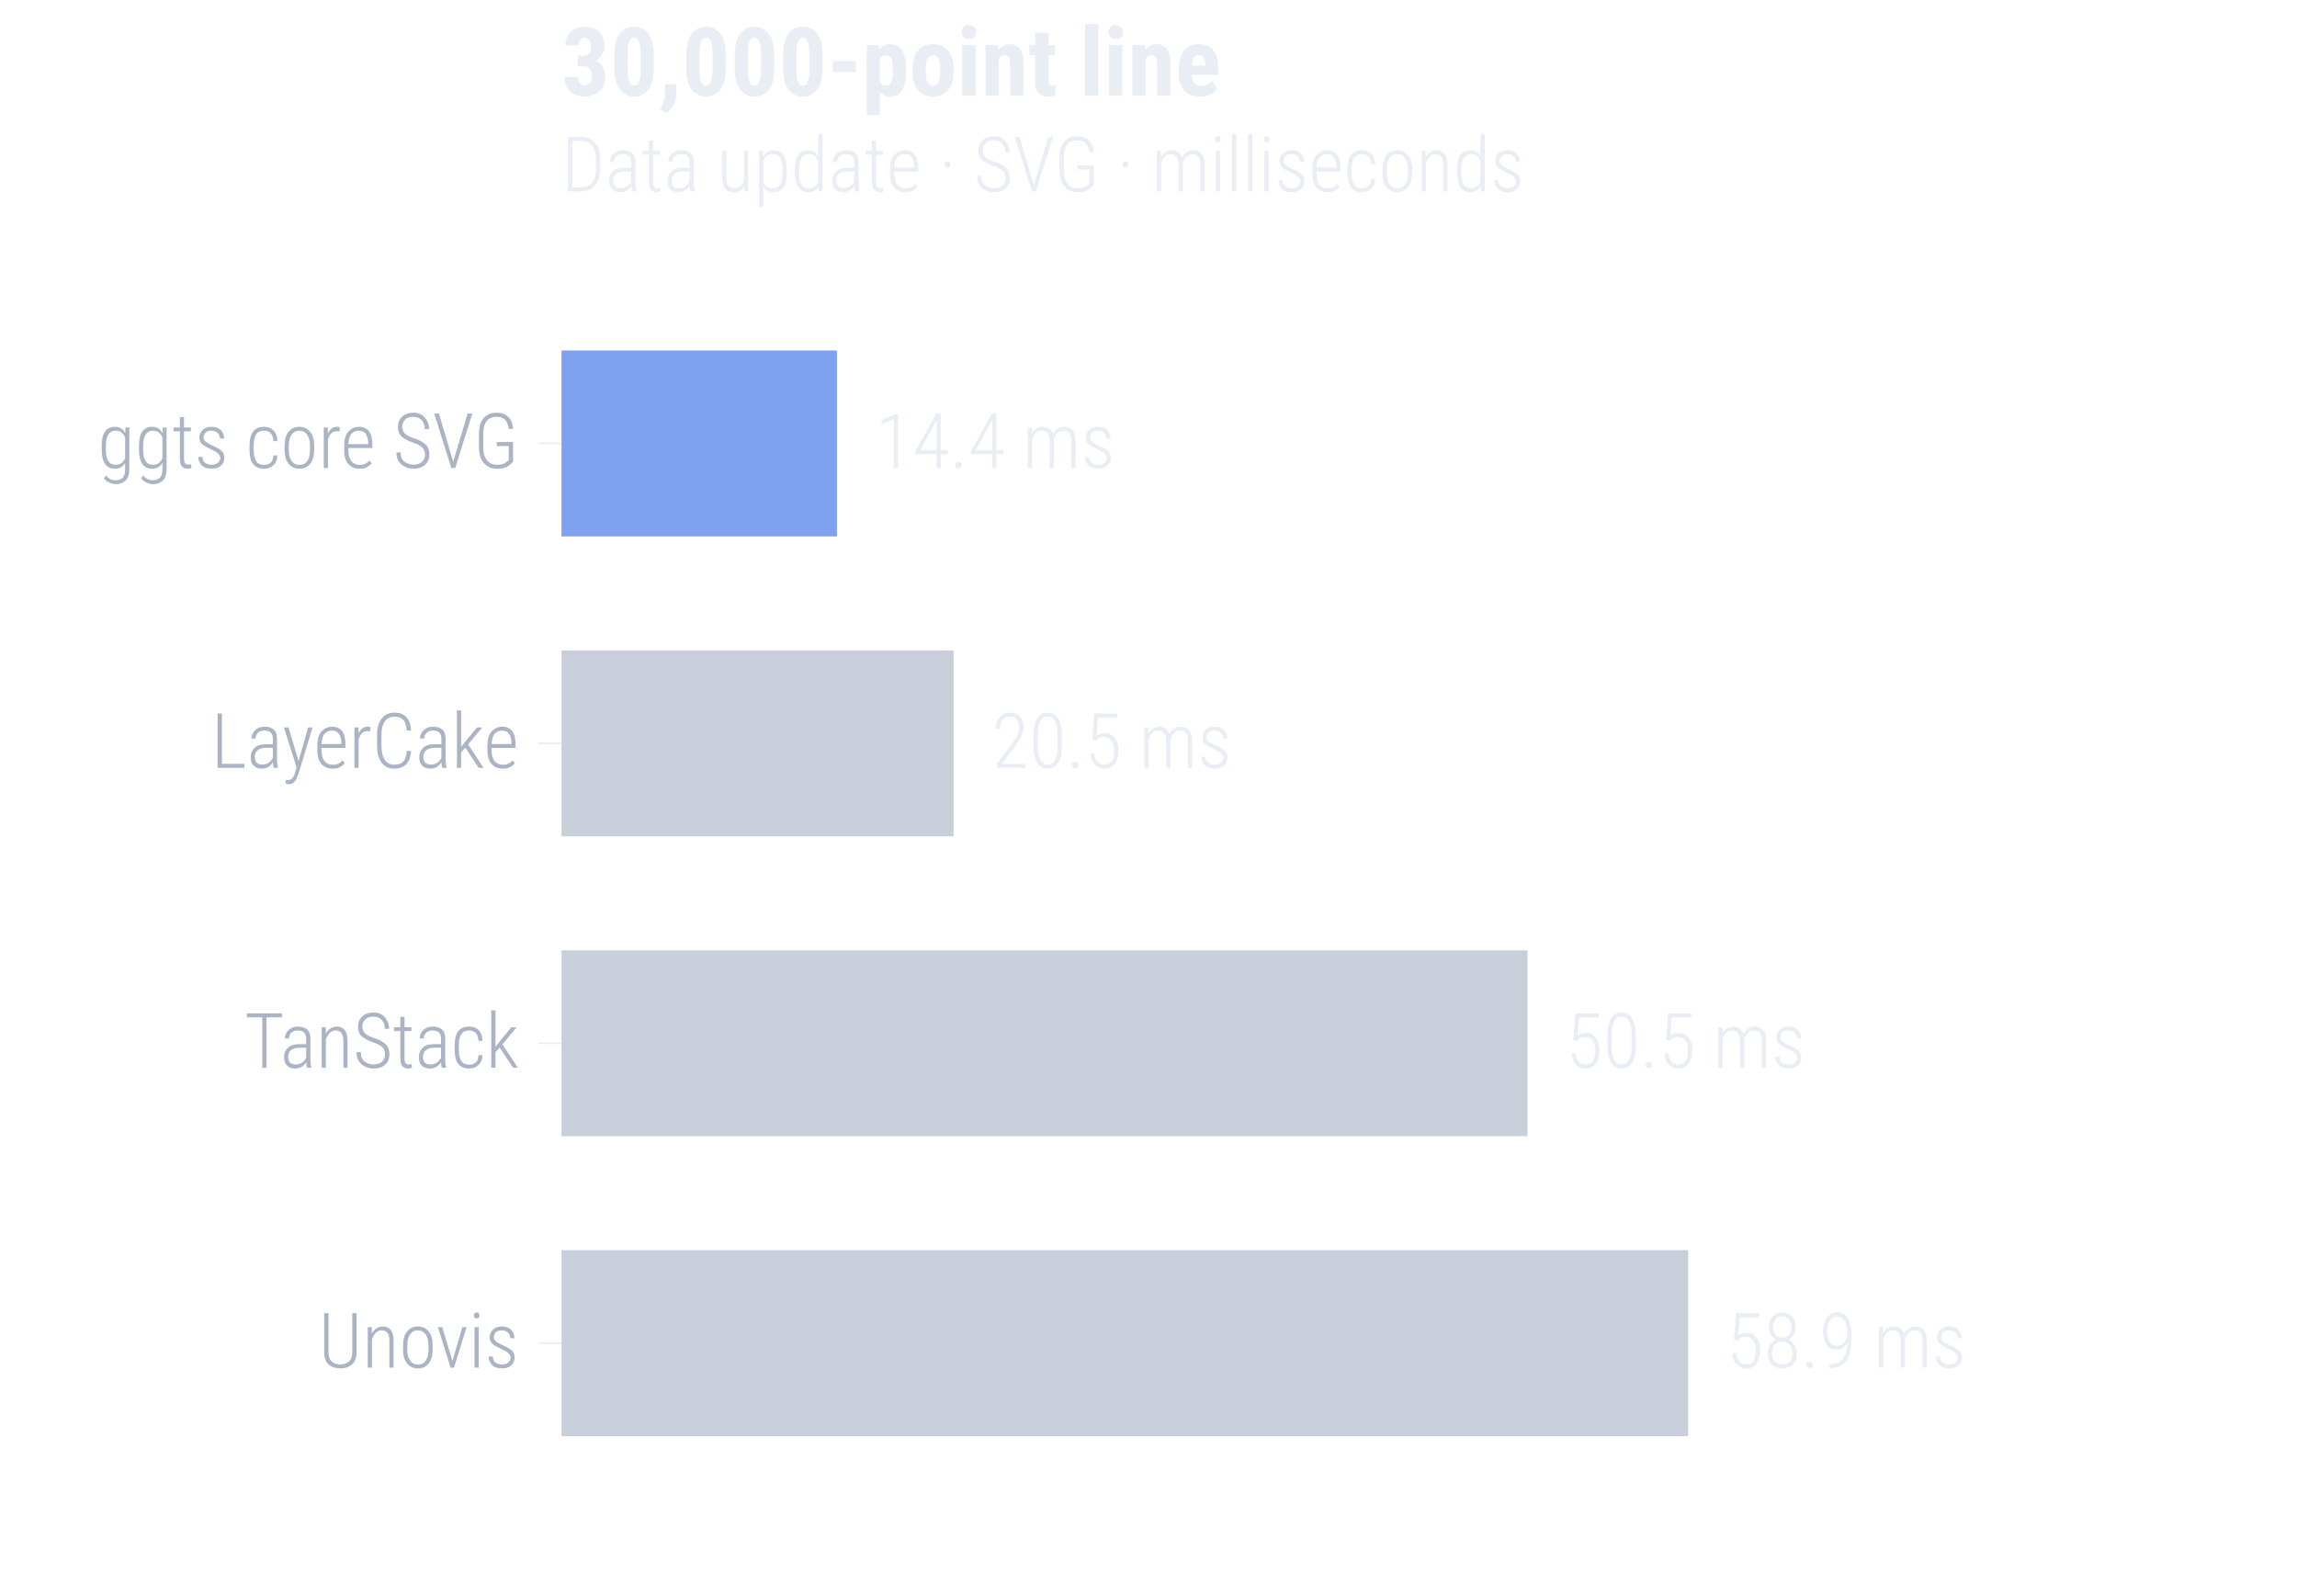
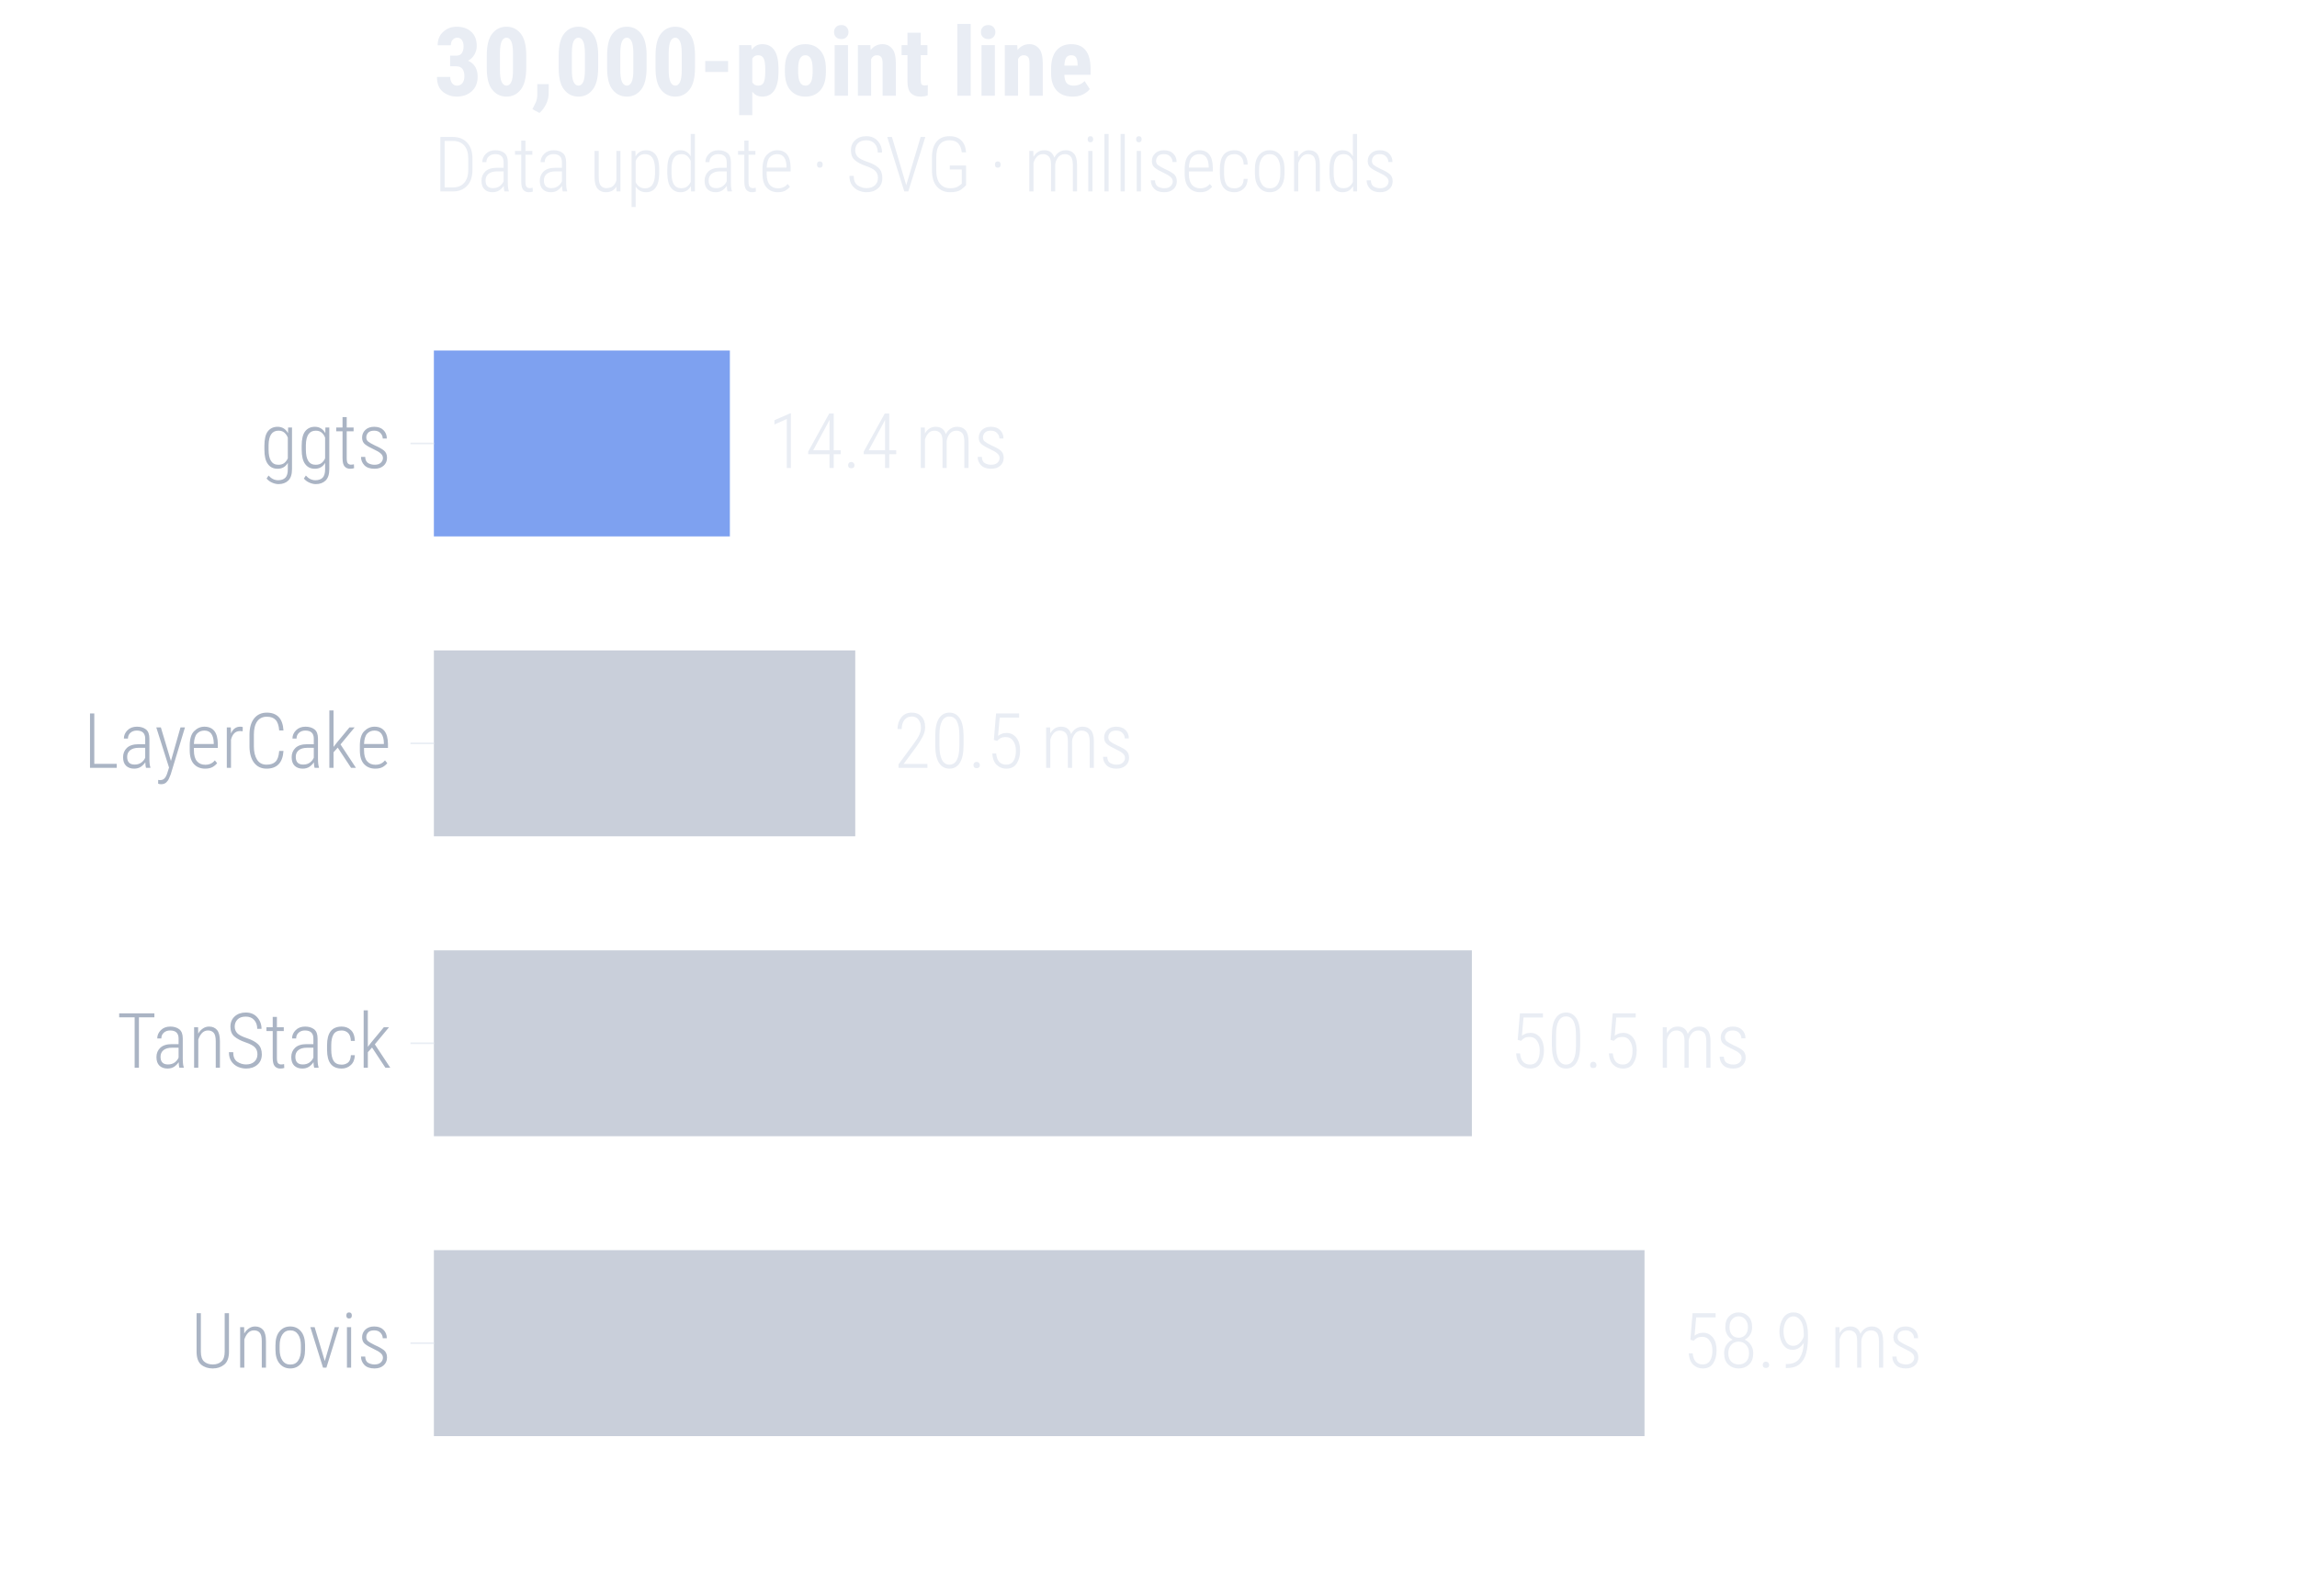
- <svg xmlns="http://www.w3.org/2000/svg" width="360" height="250" viewBox="0 0 360 250" role="img" aria-label="30,000-point line. Data update · SVG · milliseconds. Lower is better. ggts core SVG 14.4 ms, LayerCake 20.5 ms, TanStack 50.5 ms, Unovis 58.9 ms." class="gg-plot" font-family="&quot;Roboto Condensed&quot;, &quot;Arial Narrow&quot;, Arial, sans-serif" font-size="11" font-weight="300" text-rendering="optimizeLegibility" shape-rendering="geometricPrecision">
+ <svg xmlns="http://www.w3.org/2000/svg" width="360" height="250" viewBox="0 0 360 250" role="img" aria-label="30,000-point line. Data update · SVG · milliseconds. Lower is better. ggts 14.4 ms, LayerCake 20.5 ms, TanStack 50.5 ms, Unovis 58.9 ms." class="gg-plot" font-family="&quot;Roboto Condensed&quot;, &quot;Arial Narrow&quot;, Arial, sans-serif" font-size="11" font-weight="300" text-rendering="optimizeLegibility" shape-rendering="geometricPrecision">
  <rect class="gg-paper" width="360" height="250" fill="var(--gg-paper, transparent)" />
-   <text class="gg-title" x="88" y="15" font-size="15" font-weight="700" fill="var(--gg-ink, #e9edf4)">30,000-point line</text>
-   <text class="gg-subtitle" x="88" y="30" font-size="12" font-weight="300" fill="var(--gg-ink, #e9edf4)">Data update · SVG · milliseconds</text>
+   <text class="gg-title" x="68" y="15" font-size="15" font-weight="700" fill="var(--gg-ink, #e9edf4)">30,000-point line</text>
+   <text class="gg-subtitle" x="68" y="30" font-size="12" font-weight="300" fill="var(--gg-ink, #e9edf4)">Data update · SVG · milliseconds</text>
  <defs>
    <clipPath id="gg-clip-0">
-       <rect width="268" height="188" />
+       <rect width="288" height="188" />
    </clipPath>
  </defs>
-   <g class="gg-panel" data-panel="0" transform="translate(88,46)">
-     <rect class="gg-panel-background" width="268" height="188" fill="var(--gg-panel, transparent)" />
+   <g class="gg-panel" data-panel="0" transform="translate(68,46)">
+     <rect class="gg-panel-background" width="288" height="188" fill="var(--gg-panel, transparent)" />
    <g class="gg-grid" stroke="var(--gg-grid, transparent)" stroke-width="0.25" vector-effect="non-scaling-stroke">
      <line x1="0" y1="0" x2="0" y2="188" />
-       <line x1="59.96" y1="0" x2="59.96" y2="188" />
-       <line x1="119.91" y1="0" x2="119.91" y2="188" />
-       <line x1="179.87" y1="0" x2="179.87" y2="188" />
-       <line x1="239.82" y1="0" x2="239.82" y2="188" />
-       <line x1="0" y1="23.5" x2="268" y2="23.5" />
-       <line x1="0" y1="70.5" x2="268" y2="70.5" />
-       <line x1="0" y1="117.5" x2="268" y2="117.5" />
-       <line x1="0" y1="164.5" x2="268" y2="164.5" />
+       <line x1="64.43" y1="0" x2="64.43" y2="188" />
+       <line x1="128.86" y1="0" x2="128.86" y2="188" />
+       <line x1="193.29" y1="0" x2="193.29" y2="188" />
+       <line x1="257.72" y1="0" x2="257.72" y2="188" />
+       <line x1="0" y1="23.5" x2="288" y2="23.5" />
+       <line x1="0" y1="70.5" x2="288" y2="70.5" />
+       <line x1="0" y1="117.5" x2="288" y2="117.5" />
+       <line x1="0" y1="164.5" x2="288" y2="164.5" />
    </g>
    <g class="gg-marks" clip-path="url(#gg-clip-0)">
      <g class="gg-batch gg-rects" data-layer="0">
-         <rect x="0" y="8.93" width="43.17" height="29.14" fill="#7ea1f0" />
-         <rect x="0" y="55.93" width="61.45" height="29.14" fill="#c9cfda" />
-         <rect x="0" y="102.93" width="151.39" height="29.14" fill="#c9cfda" />
-         <rect x="0" y="149.93" width="176.57" height="29.14" fill="#c9cfda" />
+         <rect x="0" y="8.93" width="46.39" height="29.14" fill="#7ea1f0" />
+         <rect x="0" y="55.93" width="66.04" height="29.14" fill="#c9cfda" />
+         <rect x="0" y="102.93" width="162.68" height="29.14" fill="#c9cfda" />
+         <rect x="0" y="149.93" width="189.74" height="29.14" fill="#c9cfda" />
      </g>
      <g class="gg-batch gg-glyphs" data-layer="1" font-size="12" text-anchor="start">
-         <text x="49.17" y="23.5" dy="0.32em" fill="var(--gg-ink, #e9edf4)">14.4 ms</text>
-         <text x="67.45" y="70.5" dy="0.32em" fill="var(--gg-ink, #e9edf4)">20.5 ms</text>
-         <text x="157.39" y="117.5" dy="0.32em" fill="var(--gg-ink, #e9edf4)">50.5 ms</text>
-         <text x="182.57" y="164.5" dy="0.32em" fill="var(--gg-ink, #e9edf4)">58.9 ms</text>
+         <text x="52.39" y="23.5" dy="0.32em" fill="var(--gg-ink, #e9edf4)">14.4 ms</text>
+         <text x="72.04" y="70.5" dy="0.32em" fill="var(--gg-ink, #e9edf4)">20.5 ms</text>
+         <text x="168.68" y="117.5" dy="0.32em" fill="var(--gg-ink, #e9edf4)">50.5 ms</text>
+         <text x="195.74" y="164.5" dy="0.32em" fill="var(--gg-ink, #e9edf4)">58.9 ms</text>
      </g>
    </g>
-     <rect class="gg-panel-border" width="268" height="188" fill="none" stroke="var(--gg-panelBorder, transparent)" stroke-width="0.5" vector-effect="non-scaling-stroke" />
+     <rect class="gg-panel-border" width="288" height="188" fill="none" stroke="var(--gg-panelBorder, transparent)" stroke-width="0.5" vector-effect="non-scaling-stroke" />
  </g>
-   <g class="gg-axis gg-axis-y" transform="translate(88,46)">
+   <g class="gg-axis gg-axis-y" transform="translate(68,46)">
    <g class="gg-tick" transform="translate(0,23.5)">
      <line x2="-3.67" stroke="var(--gg-tickColor, #e9edf4)" stroke-width="0.25" vector-effect="non-scaling-stroke" />
-       <text x="-6.67" dy="0.32em" text-anchor="end" fill="var(--gg-axisText, #aab4c4)" font-size="12" font-weight="300">ggts core SVG</text>
+       <text x="-6.67" dy="0.32em" text-anchor="end" fill="var(--gg-axisText, #aab4c4)" font-size="12" font-weight="300">ggts</text>
    </g>
    <g class="gg-tick" transform="translate(0,70.5)">
      <line x2="-3.67" stroke="var(--gg-tickColor, #e9edf4)" stroke-width="0.25" vector-effect="non-scaling-stroke" />
      <text x="-6.67" dy="0.32em" text-anchor="end" fill="var(--gg-axisText, #aab4c4)" font-size="12" font-weight="300">LayerCake</text>
    </g>
    <g class="gg-tick" transform="translate(0,117.5)">
      <line x2="-3.67" stroke="var(--gg-tickColor, #e9edf4)" stroke-width="0.25" vector-effect="non-scaling-stroke" />
      <text x="-6.67" dy="0.32em" text-anchor="end" fill="var(--gg-axisText, #aab4c4)" font-size="12" font-weight="300">TanStack</text>
    </g>
    <g class="gg-tick" transform="translate(0,164.5)">
      <line x2="-3.67" stroke="var(--gg-tickColor, #e9edf4)" stroke-width="0.25" vector-effect="non-scaling-stroke" />
      <text x="-6.67" dy="0.32em" text-anchor="end" fill="var(--gg-axisText, #aab4c4)" font-size="12" font-weight="300">Unovis</text>
    </g>
  </g>
</svg>
